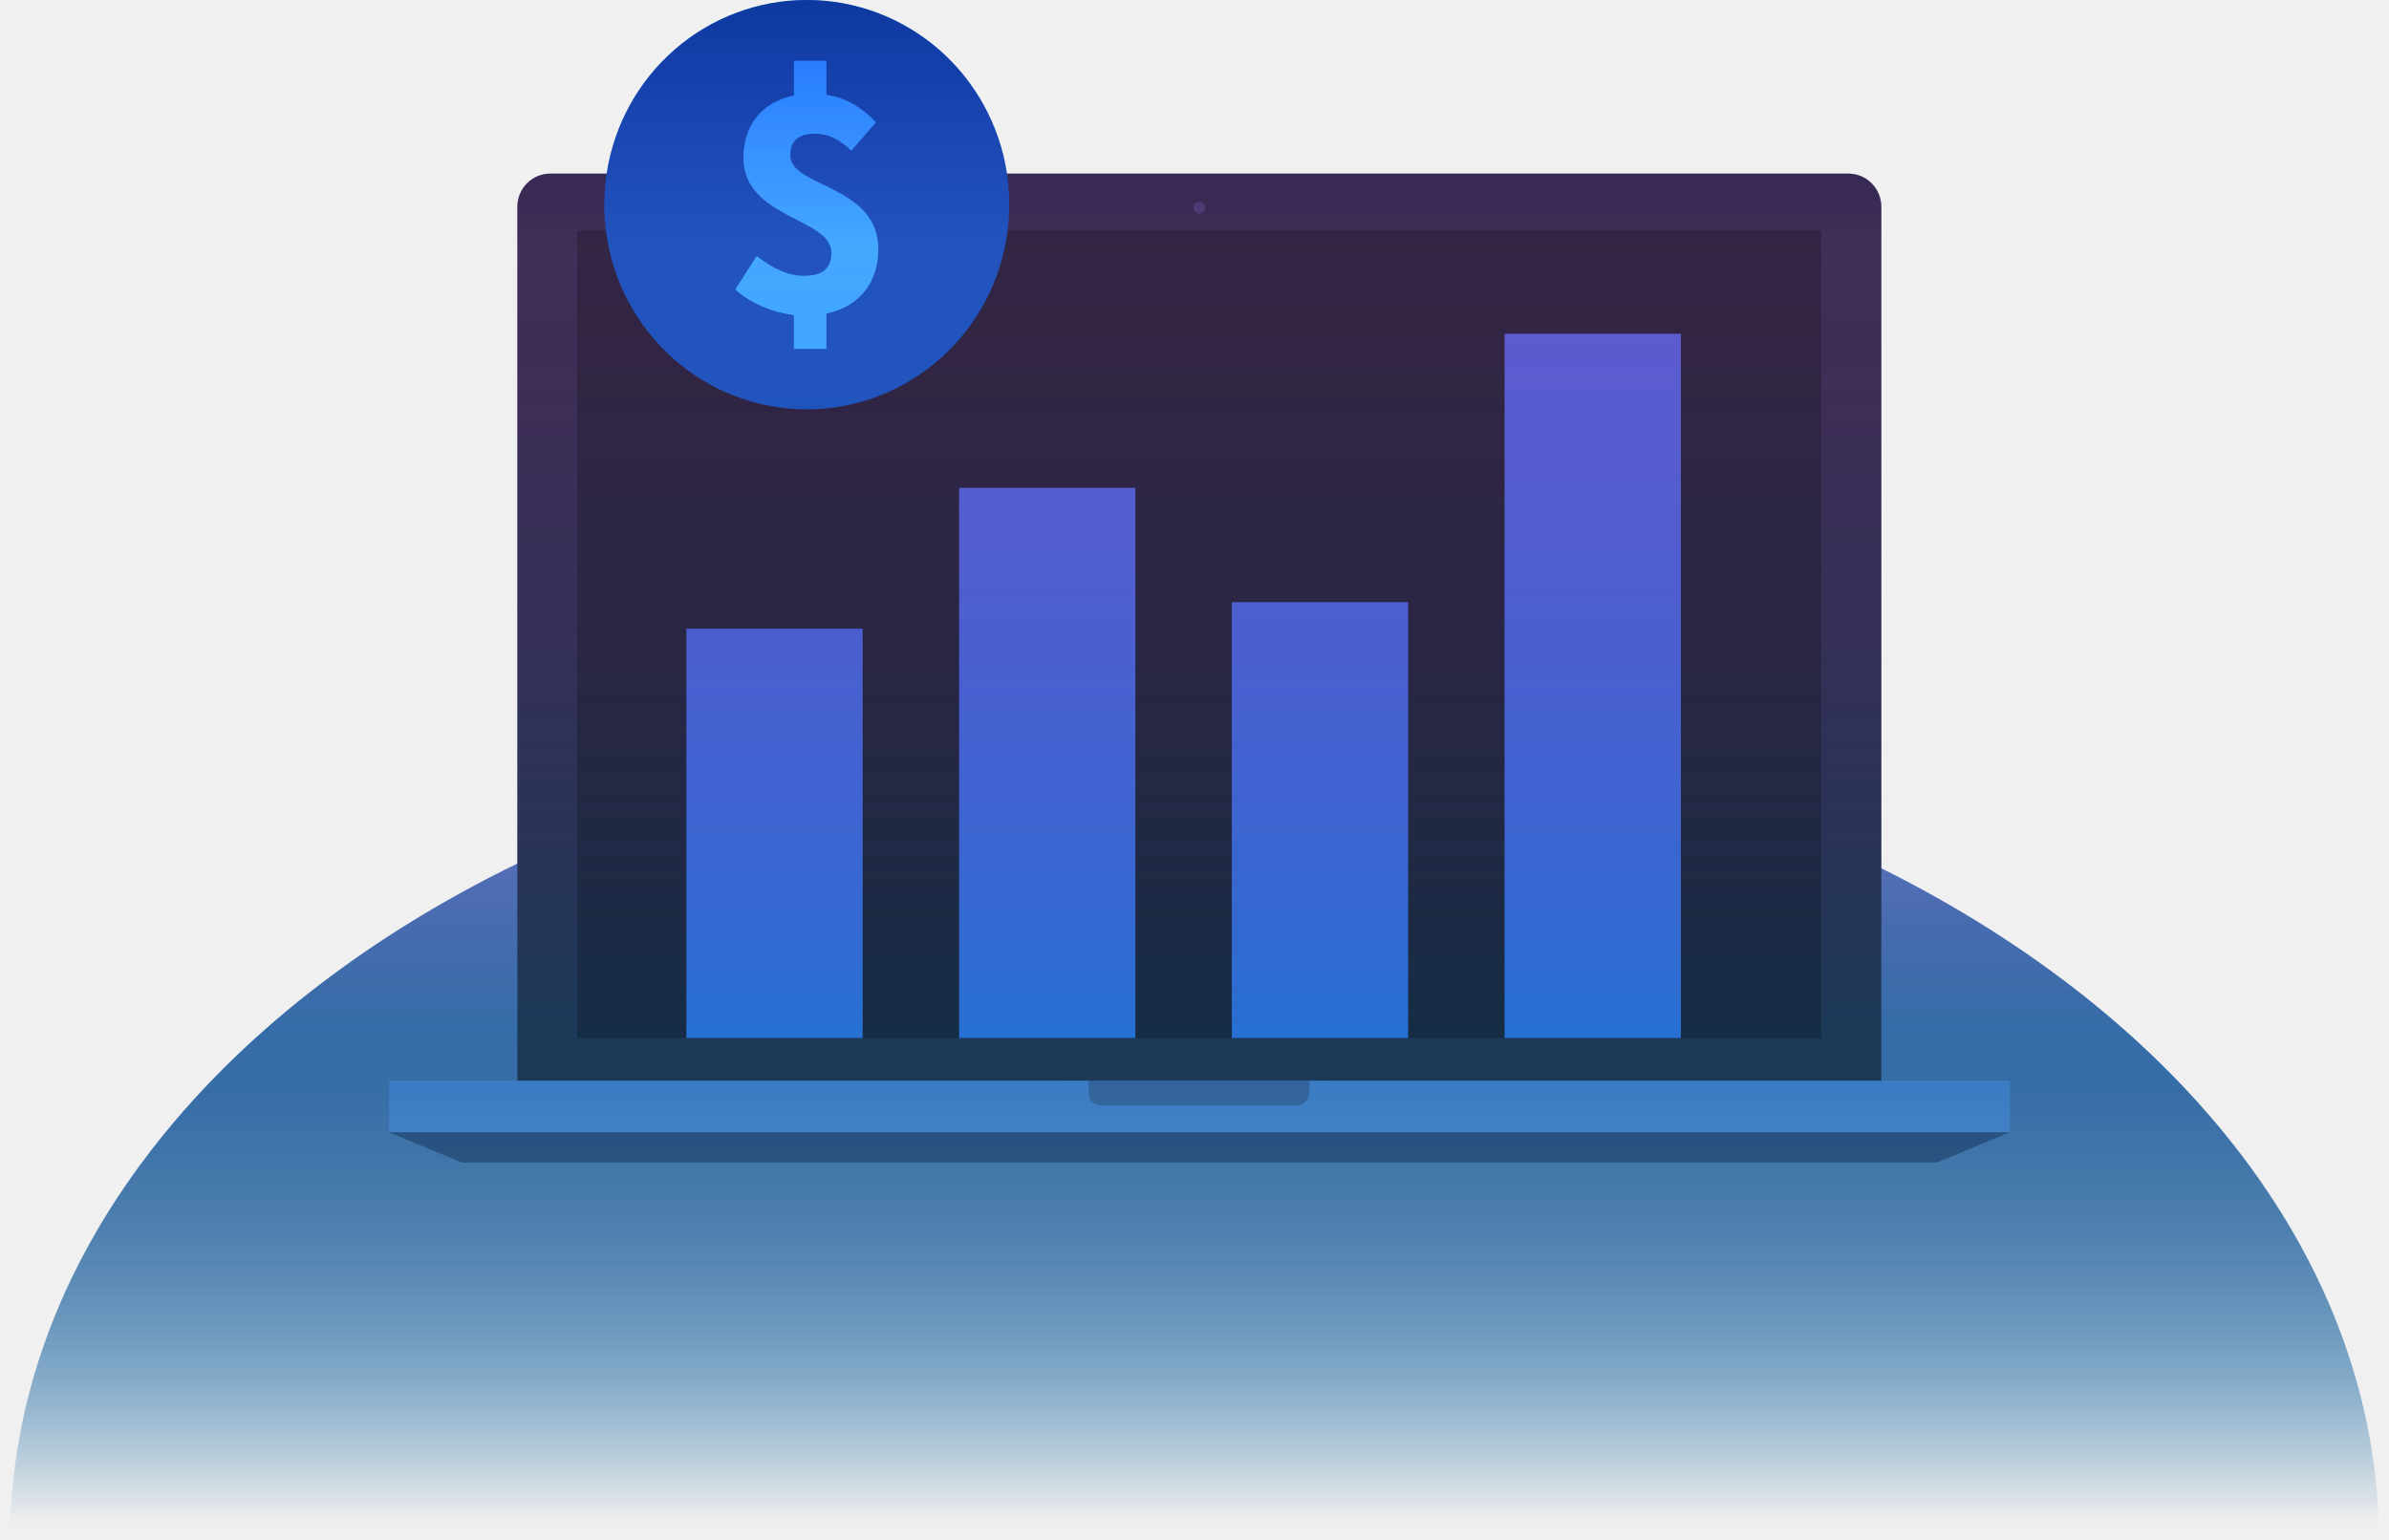
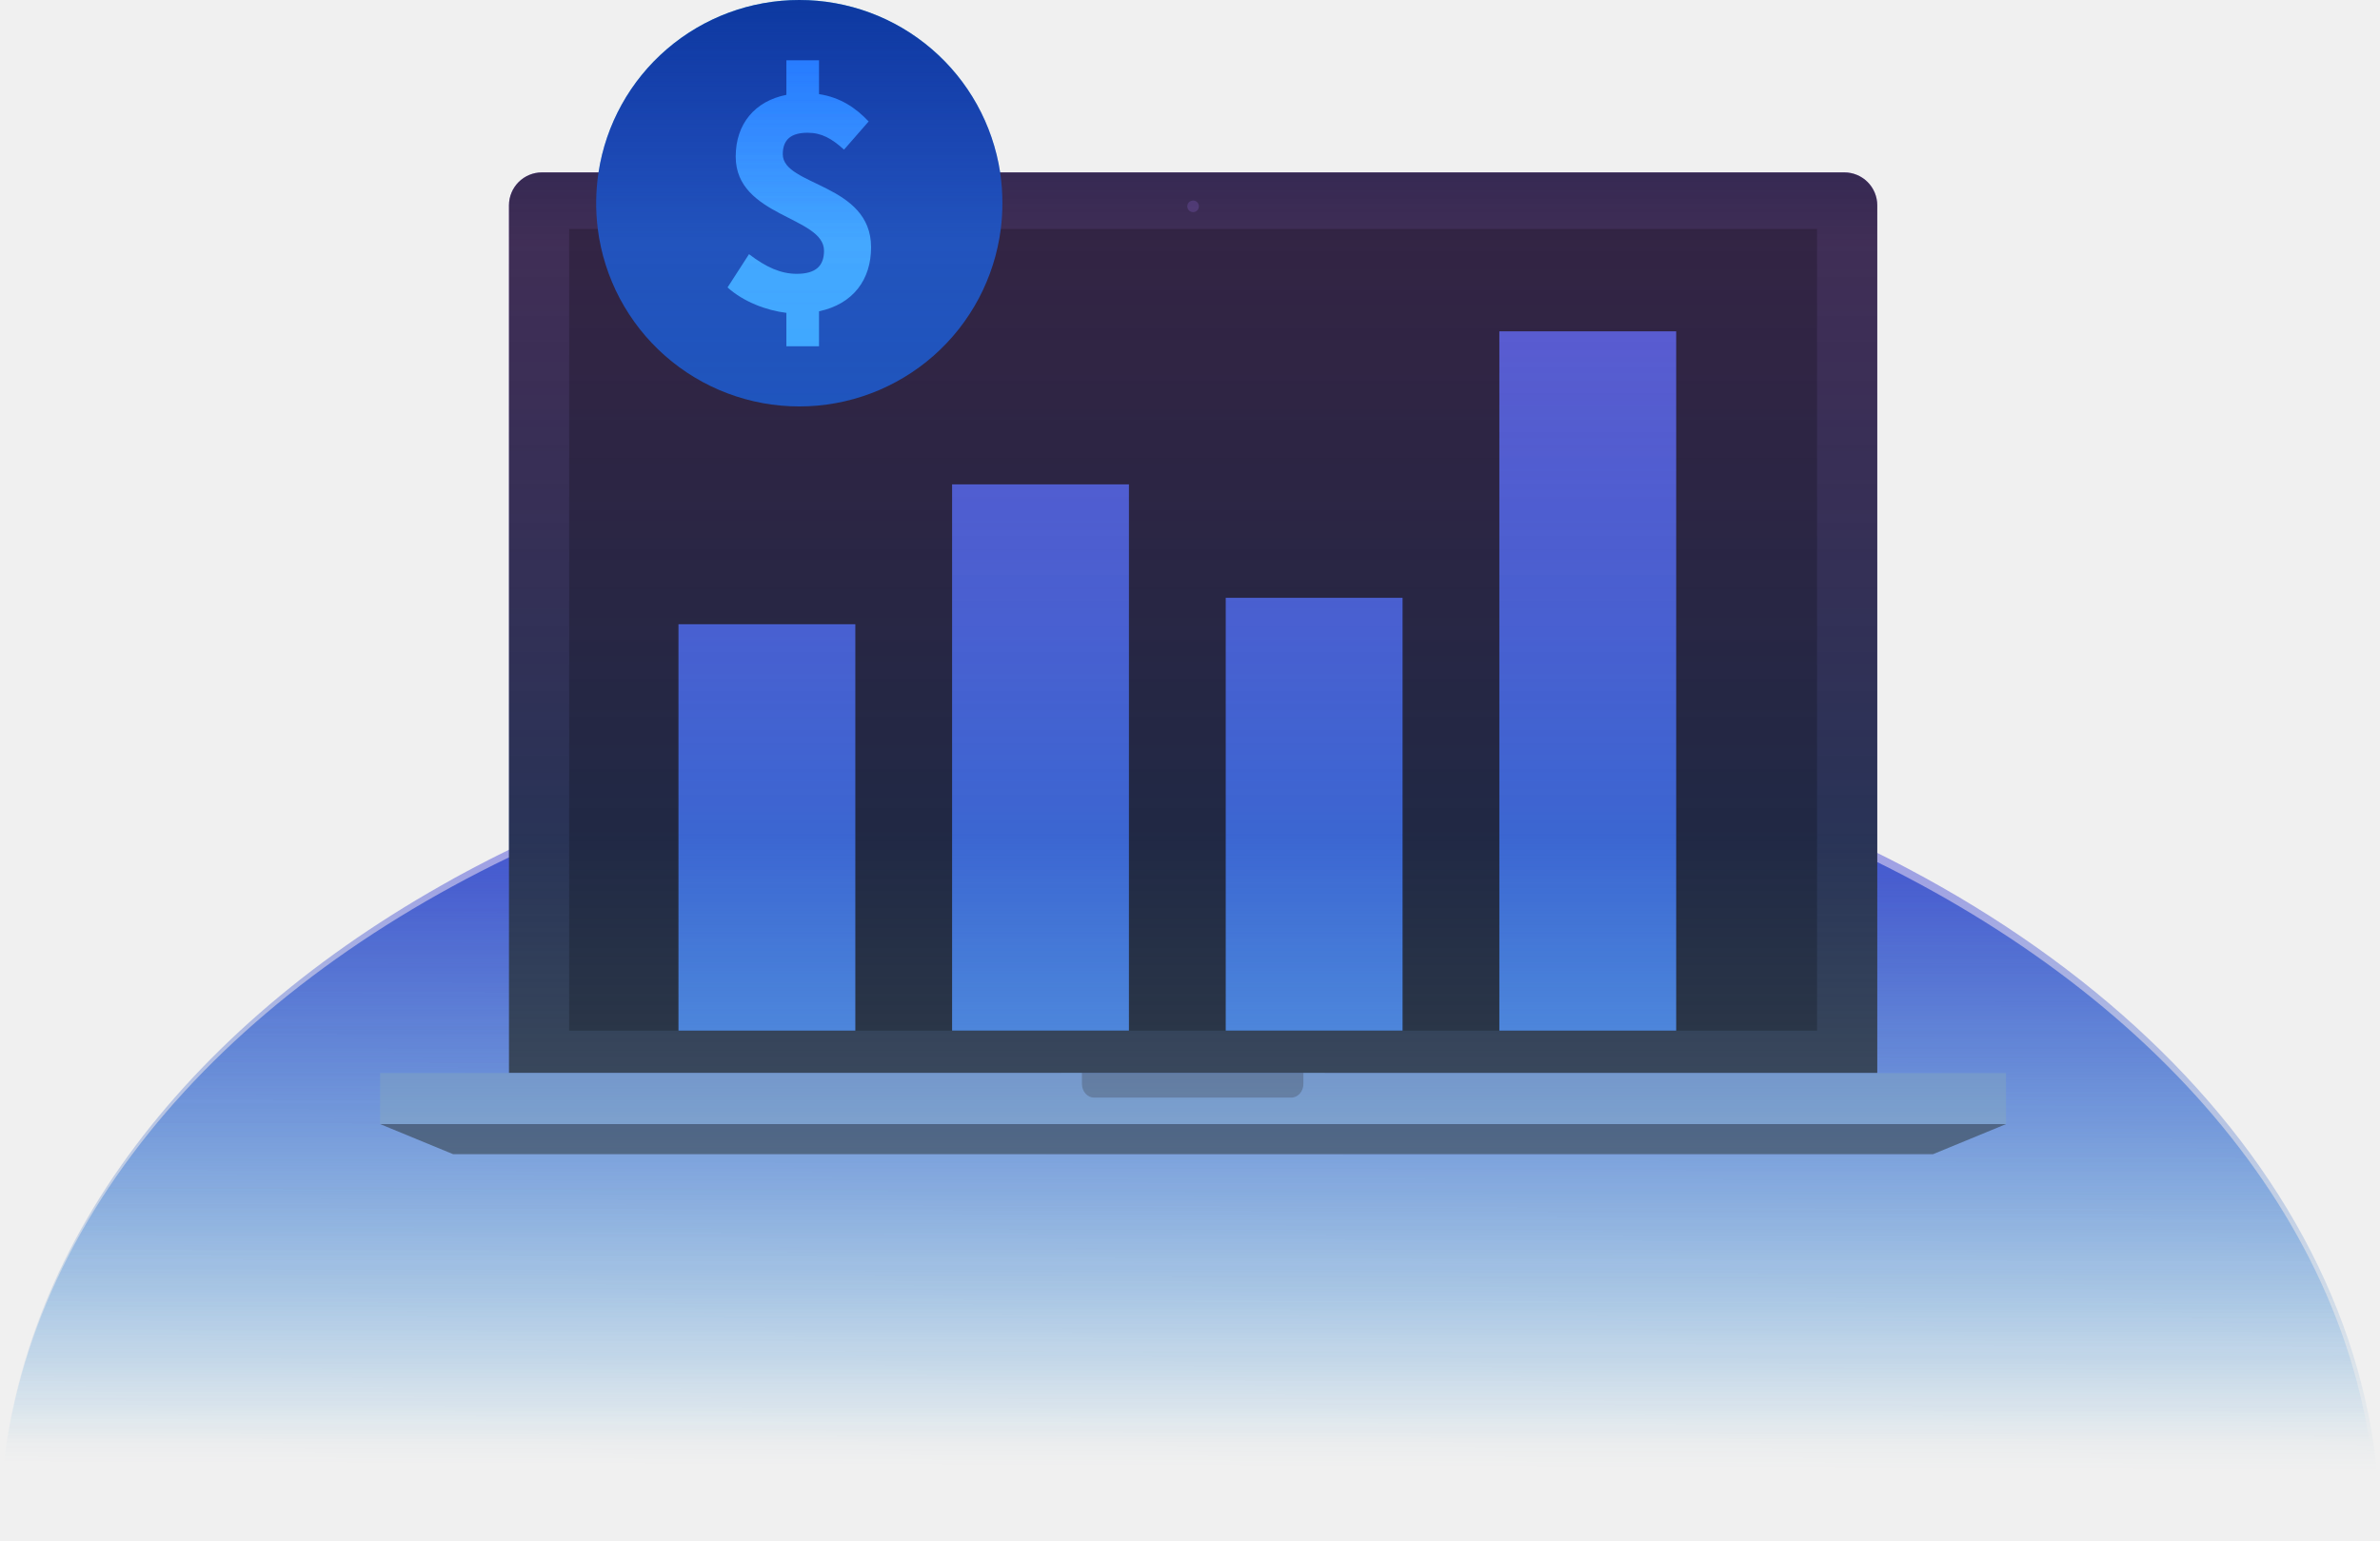
- <svg xmlns="http://www.w3.org/2000/svg" width="225" height="145" viewBox="0 0 225 145" fill="none">
-   <path d="M224.057 145H0.943C1.082 118.648 19.947 95.377 48.726 81.351C50.569 80.448 52.454 79.587 54.382 78.767C57.689 77.359 61.112 76.064 64.65 74.883C66.245 74.353 67.86 73.849 69.498 73.371C70.853 72.973 72.219 72.596 73.596 72.24C76.109 71.588 78.662 70.997 81.252 70.468C81.436 70.428 81.622 70.392 81.808 70.354C82.254 70.268 82.699 70.178 83.147 70.094C84.277 69.88 85.412 69.678 86.552 69.49C87.809 69.28 89.071 69.087 90.337 68.911C95.842 68.135 101.384 67.652 106.94 67.465C108.778 67.4 110.628 67.368 112.489 67.368C113.668 67.368 114.841 67.38 116.008 67.406C121.068 67.515 126.036 67.856 130.911 68.427C131.48 68.491 132.045 68.559 132.608 68.632C133.19 68.706 133.767 68.782 134.345 68.87C136.825 69.216 139.276 69.617 141.695 70.073C147.304 71.129 152.847 72.516 158.295 74.226C162.789 75.636 167.205 77.287 171.525 79.17C173.448 80.008 175.334 80.887 177.181 81.806C205.451 95.873 223.918 118.927 224.057 145Z" fill="url(#paint0_linear_615_736)" />
-   <path d="M177.186 19.474V101.831H48.726V19.474C48.729 18.648 49.055 17.858 49.633 17.274C50.211 16.691 50.994 16.362 51.811 16.359H174.103C174.92 16.362 175.703 16.691 176.28 17.274C176.858 17.858 177.183 18.649 177.186 19.474Z" fill="#606060" />
-   <path d="M171.532 21.724H54.377V97.792H171.532V21.724Z" fill="#4C4C4C" />
-   <path d="M81.245 59.231H64.643V97.792H81.245V59.231Z" fill="#8BBEE8" />
-   <path d="M106.933 45.959H90.33V97.79H106.933V45.959Z" fill="#8BBEE8" />
-   <path d="M132.62 56.725H116.017V97.79H132.62V56.725Z" fill="#8BBEE8" />
-   <path d="M158.307 31.438H141.704V97.792H158.307V31.438Z" fill="#8BBEE8" />
-   <path d="M182.422 109.518H43.49L36.634 106.663H189.278L182.422 109.518Z" fill="#7C828B" />
-   <path d="M113.5 19.574C113.501 19.684 113.47 19.791 113.41 19.883C113.35 19.975 113.265 20.046 113.165 20.088C113.064 20.131 112.954 20.142 112.847 20.121C112.741 20.099 112.643 20.046 112.566 19.968C112.49 19.891 112.438 19.792 112.417 19.684C112.396 19.576 112.408 19.465 112.45 19.363C112.492 19.262 112.564 19.176 112.655 19.116C112.746 19.056 112.852 19.025 112.961 19.026C113.104 19.027 113.241 19.085 113.342 19.188C113.444 19.29 113.5 19.429 113.5 19.574Z" fill="#808184" />
-   <path d="M125.326 101.817H100.588V104.672H125.326V101.817Z" fill="#A6A8AB" />
-   <path d="M123.313 101.816V102.85C123.313 103.564 122.8 104.148 122.173 104.148H103.661C103.035 104.148 102.521 103.564 102.521 102.85V101.812H36.634V106.66H189.278V101.816H123.313Z" fill="#C5CED6" />
-   <path d="M95.05 19.291C95.05 20.104 95 20.917 94.9 21.724C94.315 26.377 92.071 30.655 88.588 33.755C85.105 36.856 80.623 38.566 75.982 38.566C71.34 38.566 66.858 36.856 63.376 33.755C59.893 30.655 57.649 26.377 57.064 21.724C56.842 19.941 56.865 18.136 57.132 16.359C57.821 11.806 60.102 7.652 63.56 4.651C67.019 1.65 71.427 0 75.985 0C80.544 0 84.952 1.65 88.41 4.651C91.869 7.652 94.149 11.806 94.838 16.359C94.982 17.329 95.053 18.309 95.05 19.291Z" fill="#33AED3" />
-   <path style="mix-blend-mode:multiply" d="M224.057 145H0.943C1.082 118.648 19.947 95.377 48.726 81.351V19.474C48.729 18.648 49.055 17.858 49.633 17.274C50.211 16.69 50.994 16.361 51.811 16.359H57.135C57.824 11.806 60.104 7.652 63.563 4.651C67.021 1.65 71.429 0 75.988 0C80.546 0 84.954 1.65 88.413 4.651C91.871 7.652 94.151 11.806 94.841 16.359H174.103C174.92 16.361 175.703 16.691 176.28 17.274C176.858 17.858 177.183 18.648 177.186 19.474V81.799C205.451 95.873 223.918 118.926 224.057 145Z" fill="url(#paint1_linear_615_736)" />
+ <svg xmlns="http://www.w3.org/2000/svg" width="190" height="123" viewBox="0 0 190 123" fill="none">
+   <path d="M190 122H0C0.11 101.282 13.829 82.803 35.24 70.694L35.428 70.588C35.559 70.514 35.691 70.438 35.824 70.367C35.957 70.296 36.117 70.203 36.265 70.114C36.589 69.937 36.915 69.76 37.243 69.585L37.298 69.555L37.734 69.325L37.855 69.261L38.03 69.168C38.331 69.009 38.634 68.852 38.94 68.697L39.273 68.527L39.694 68.315L39.722 68.302L40.191 68.069L40.231 68.049C40.481 67.927 40.732 67.808 40.965 67.692C41.076 67.636 41.188 67.581 41.304 67.53L41.381 67.492C41.559 67.403 41.737 67.32 41.918 67.239C42.546 66.94 43.182 66.648 43.825 66.363C44.512 66.054 45.206 65.752 45.906 65.457C46.339 65.275 46.775 65.094 47.214 64.915L47.297 64.882L47.472 64.811L47.638 64.746L47.991 64.604H48.014L48.515 64.406C48.766 64.305 49.039 64.201 49.302 64.103C49.626 63.976 49.952 63.849 50.277 63.733L51.405 63.318C52.318 62.989 53.237 62.671 54.163 62.364C54.629 62.207 55.099 62.053 55.574 61.903C55.985 61.771 56.398 61.642 56.815 61.516L57.594 61.278L58.221 61.093L58.374 61.047L59.306 60.779L60.058 60.569L61.188 60.263L61.865 60.086L62.499 59.923L63.339 59.713L63.881 59.579L65.039 59.306H65.089L65.492 59.215L65.61 59.189L66.5 58.989L67.139 58.85H67.194C67.746 58.731 68.297 58.617 68.854 58.506L68.987 58.481L69.064 58.465L69.23 58.432H69.275L69.525 58.384L69.994 58.296C70.315 58.235 70.638 58.174 70.962 58.119C71.152 58.081 71.343 58.048 71.533 58.015H71.601L71.764 57.987C72.14 57.919 72.516 57.855 72.894 57.792L73.488 57.696L73.606 57.678C73.759 57.65 73.912 57.628 74.067 57.602L74.208 57.58H74.268C74.594 57.529 74.922 57.478 75.251 57.433C76.063 57.311 76.878 57.198 77.697 57.093C78.336 57.01 78.978 56.934 79.622 56.858C80.266 56.782 80.908 56.719 81.555 56.656C82.201 56.592 82.79 56.537 83.412 56.486C83.675 56.461 83.938 56.44 84.204 56.42C84.796 56.372 85.387 56.329 85.984 56.291C86.951 56.225 87.924 56.172 88.901 56.132C89.325 56.111 89.751 56.094 90.177 56.081C90.603 56.068 91.025 56.051 91.448 56.043C92.315 56.018 93.185 56.005 94.06 56C94.371 56 94.682 56 94.995 56H95.704C96.373 56 97.034 56.008 97.69 56.025H97.888H98.138H98.249L99.073 56.046L99.522 56.061H99.68L100.033 56.073H100.106H100.279H100.409H100.625L101.013 56.091H101.134H101.206L101.485 56.104L102.161 56.139L102.502 56.157H102.55H102.801L103.302 56.187C103.668 56.208 104.034 56.233 104.397 56.258L105.149 56.311H105.29L105.673 56.339C106.174 56.38 106.676 56.42 107.177 56.466C108.079 56.547 108.978 56.636 109.872 56.734L110.681 56.825C111.315 56.896 111.935 56.974 112.574 57.058C112.92 57.101 113.263 57.149 113.606 57.197L113.792 57.223L114.043 57.258C115.234 57.427 116.416 57.612 117.587 57.812C118.255 57.924 118.916 58.042 119.57 58.167H119.607L120.485 58.334L121.237 58.481L122.014 58.64L122.871 58.82L123.304 58.913C123.643 58.987 123.981 59.06 124.307 59.139C124.919 59.275 125.528 59.42 126.134 59.566L126.403 59.63L126.653 59.693L127.601 59.931L128.225 60.093L128.476 60.159L128.628 60.199L129.155 60.339L129.253 60.366C129.662 60.474 130.068 60.587 130.471 60.703C130.554 60.723 130.636 60.746 130.722 60.771L131.108 60.88L131.358 60.954C165.694 70.907 189.855 94.478 190 122Z" fill="url(#paint0_linear_632_1048)" />
+   <path d="M149.866 16.387V85.69H40.633V16.387C40.636 15.693 40.913 15.027 41.404 14.536C41.896 14.045 42.561 13.768 43.256 13.766H147.245C147.939 13.768 148.605 14.045 149.096 14.536C149.587 15.027 149.864 15.693 149.866 16.387Z" fill="#606060" />
+   <path d="M145.058 18.281H45.438V82.292H145.058V18.281Z" fill="#4C4C4C" />
+   <path d="M68.282 49.843H54.164V82.292H68.282V49.843Z" fill="#8BBEE8" />
+   <path d="M90.125 38.675H76.008V82.29H90.125V38.675Z" fill="#8BBEE8" />
+   <path d="M111.969 47.734H97.852V82.29H111.969V47.734Z" fill="#8BBEE8" />
+   <path d="M133.813 26.455H119.695V82.292H133.813V26.455Z" fill="#8BBEE8" />
+   <path d="M154.315 92.159H36.177L30.348 89.756H160.145L154.315 92.159Z" fill="#7C828B" />
+   <path d="M95.711 16.471C95.712 16.564 95.685 16.654 95.634 16.731C95.583 16.808 95.511 16.869 95.425 16.904C95.34 16.94 95.246 16.949 95.156 16.931C95.065 16.913 94.982 16.869 94.917 16.803C94.852 16.738 94.807 16.655 94.79 16.564C94.772 16.473 94.782 16.379 94.818 16.294C94.854 16.209 94.915 16.137 94.992 16.086C95.069 16.036 95.16 16.009 95.252 16.011C95.374 16.011 95.491 16.06 95.577 16.146C95.663 16.233 95.711 16.349 95.711 16.471Z" fill="#808184" />
+   <path d="M105.766 85.678H84.731V88.081H105.766V85.678Z" fill="#A6A8AB" />
+   <path d="M104.053 85.678V86.548C104.053 87.149 103.617 87.64 103.084 87.64H87.343C86.81 87.64 86.373 87.149 86.373 86.548V85.674H30.348V89.754H160.145V85.678H104.053Z" fill="#C5CED6" />
+   <path d="M80.023 16.233C80.023 16.918 79.98 17.602 79.895 18.281C79.397 22.196 77.489 25.796 74.528 28.405C71.566 31.014 67.755 32.453 63.808 32.453C59.862 32.453 56.05 31.014 53.089 28.405C50.127 25.796 48.219 22.196 47.722 18.281C47.533 16.78 47.553 15.261 47.78 13.766C48.366 9.934 50.305 6.439 53.246 3.914C56.187 1.388 59.935 0 63.811 0C67.688 0 71.436 1.388 74.377 3.914C77.318 6.439 79.257 9.934 79.843 13.766C79.965 14.583 80.025 15.407 80.023 16.233Z" fill="#33AED3" />
+   <path style="mix-blend-mode:multiply" d="M189.72 122.017H0C0.118 99.842 16.16 80.26 40.631 68.457V16.387C40.634 15.693 40.911 15.027 41.403 14.536C41.894 14.045 42.56 13.768 43.254 13.766H47.781C48.367 9.934 50.306 6.439 53.247 3.914C56.188 1.388 59.936 0 63.812 0C67.689 0 71.437 1.388 74.378 3.914C77.319 6.439 79.258 9.934 79.844 13.766H147.243C147.938 13.768 148.603 14.045 149.094 14.536C149.585 15.027 149.862 15.693 149.864 16.387V68.834C173.899 80.677 189.602 100.076 189.72 122.017Z" fill="url(#paint1_linear_632_1048)" />
  <g style="mix-blend-mode:overlay">
-     <path d="M82.723 23.468C82.723 17.402 74.432 17.664 74.432 14.637C74.432 13.209 75.252 12.597 76.763 12.597C78.073 12.597 79.042 13.149 80.182 14.199L82.494 11.525C81.281 10.225 79.822 9.237 77.835 8.932V5.722H74.772V8.998C71.814 9.594 70.014 11.749 70.014 14.859C70.014 20.586 78.304 20.526 78.304 23.791C78.304 25.237 77.522 25.982 75.74 25.982C74.255 25.982 72.858 25.354 71.263 24.118L69.248 27.273C70.749 28.647 72.933 29.464 74.772 29.685V32.86H77.835V29.538C81.059 28.847 82.723 26.511 82.723 23.468Z" fill="white" />
+     <path d="M69.54 19.748C69.54 14.644 62.491 14.864 62.491 12.317C62.491 11.115 63.188 10.6 64.472 10.6C65.587 10.6 66.41 11.065 67.38 11.949L69.346 9.698C68.314 8.604 67.074 7.772 65.384 7.516V4.815H62.779V7.572C60.264 8.073 58.733 9.887 58.733 12.504C58.733 17.323 65.783 17.273 65.783 20.02C65.783 21.237 65.118 21.864 63.603 21.864C62.34 21.864 61.152 21.335 59.795 20.295L58.082 22.95C59.358 24.106 61.216 24.794 62.779 24.98V27.651H65.384V24.856C68.126 24.275 69.54 22.309 69.54 19.748Z" fill="white" />
  </g>
  <defs>
-     <linearGradient id="paint0_linear_615_736" x1="112.499" y1="50.806" x2="112.499" y2="188.026" gradientUnits="userSpaceOnUse">
-       <stop offset="0.07" stop-color="#FFFEFD" />
-       <stop offset="0.22" stop-color="#C1C0C0" stop-opacity="0.76" />
-       <stop offset="0.58" stop-color="#282828" stop-opacity="0.16" />
-       <stop offset="0.68" stop-opacity="0" />
+     <linearGradient id="paint0_linear_632_1048" x1="95.598" y1="-36.163" x2="95.008" y2="148.366" gradientUnits="userSpaceOnUse">
+       <stop offset="0.032" stop-color="#4053C1" />
+       <stop offset="0.509" stop-color="#634FE1" stop-opacity="0.62" />
+       <stop offset="0.831" stop-color="#0067AD" stop-opacity="0" />
    </linearGradient>
-     <linearGradient id="paint1_linear_615_736" x1="112.499" y1="-30.911" x2="112.499" y2="225.352" gradientUnits="userSpaceOnUse">
+     <linearGradient id="paint1_linear_632_1048" x1="94.859" y1="-26.012" x2="94.859" y2="189.633" gradientUnits="userSpaceOnUse">
      <stop offset="0.12" stop-color="#4053C1" />
-       <stop offset="0.15" stop-color="#5747C9" stop-opacity="0.87" />
      <stop offset="0.21" stop-color="#7D33D6" stop-opacity="0.65" />
-       <stop offset="0.26" stop-color="#773AD7" stop-opacity="0.67" />
-       <stop offset="0.34" stop-color="#684FDB" stop-opacity="0.73" />
      <stop offset="0.43" stop-color="#4F70E1" stop-opacity="0.83" />
-       <stop offset="0.5" stop-color="#398DE6" stop-opacity="0.92" />
-       <stop offset="0.52" stop-color="#388DE6" stop-opacity="0.9" />
-       <stop offset="0.54" stop-color="#348DE7" stop-opacity="0.83" />
-       <stop offset="0.57" stop-color="#2D8DE8" stop-opacity="0.72" />
-       <stop offset="0.6" stop-color="#238DE9" stop-opacity="0.57" />
-       <stop offset="0.63" stop-color="#178EEB" stop-opacity="0.38" />
-       <stop offset="0.66" stop-color="#098EEE" stop-opacity="0.14" />
-       <stop offset="0.68" stop-color="#008EEF" stop-opacity="0" />
+       <stop offset="0.655" stop-color="#008EEF" stop-opacity="0" />
    </linearGradient>
  </defs>
</svg>
